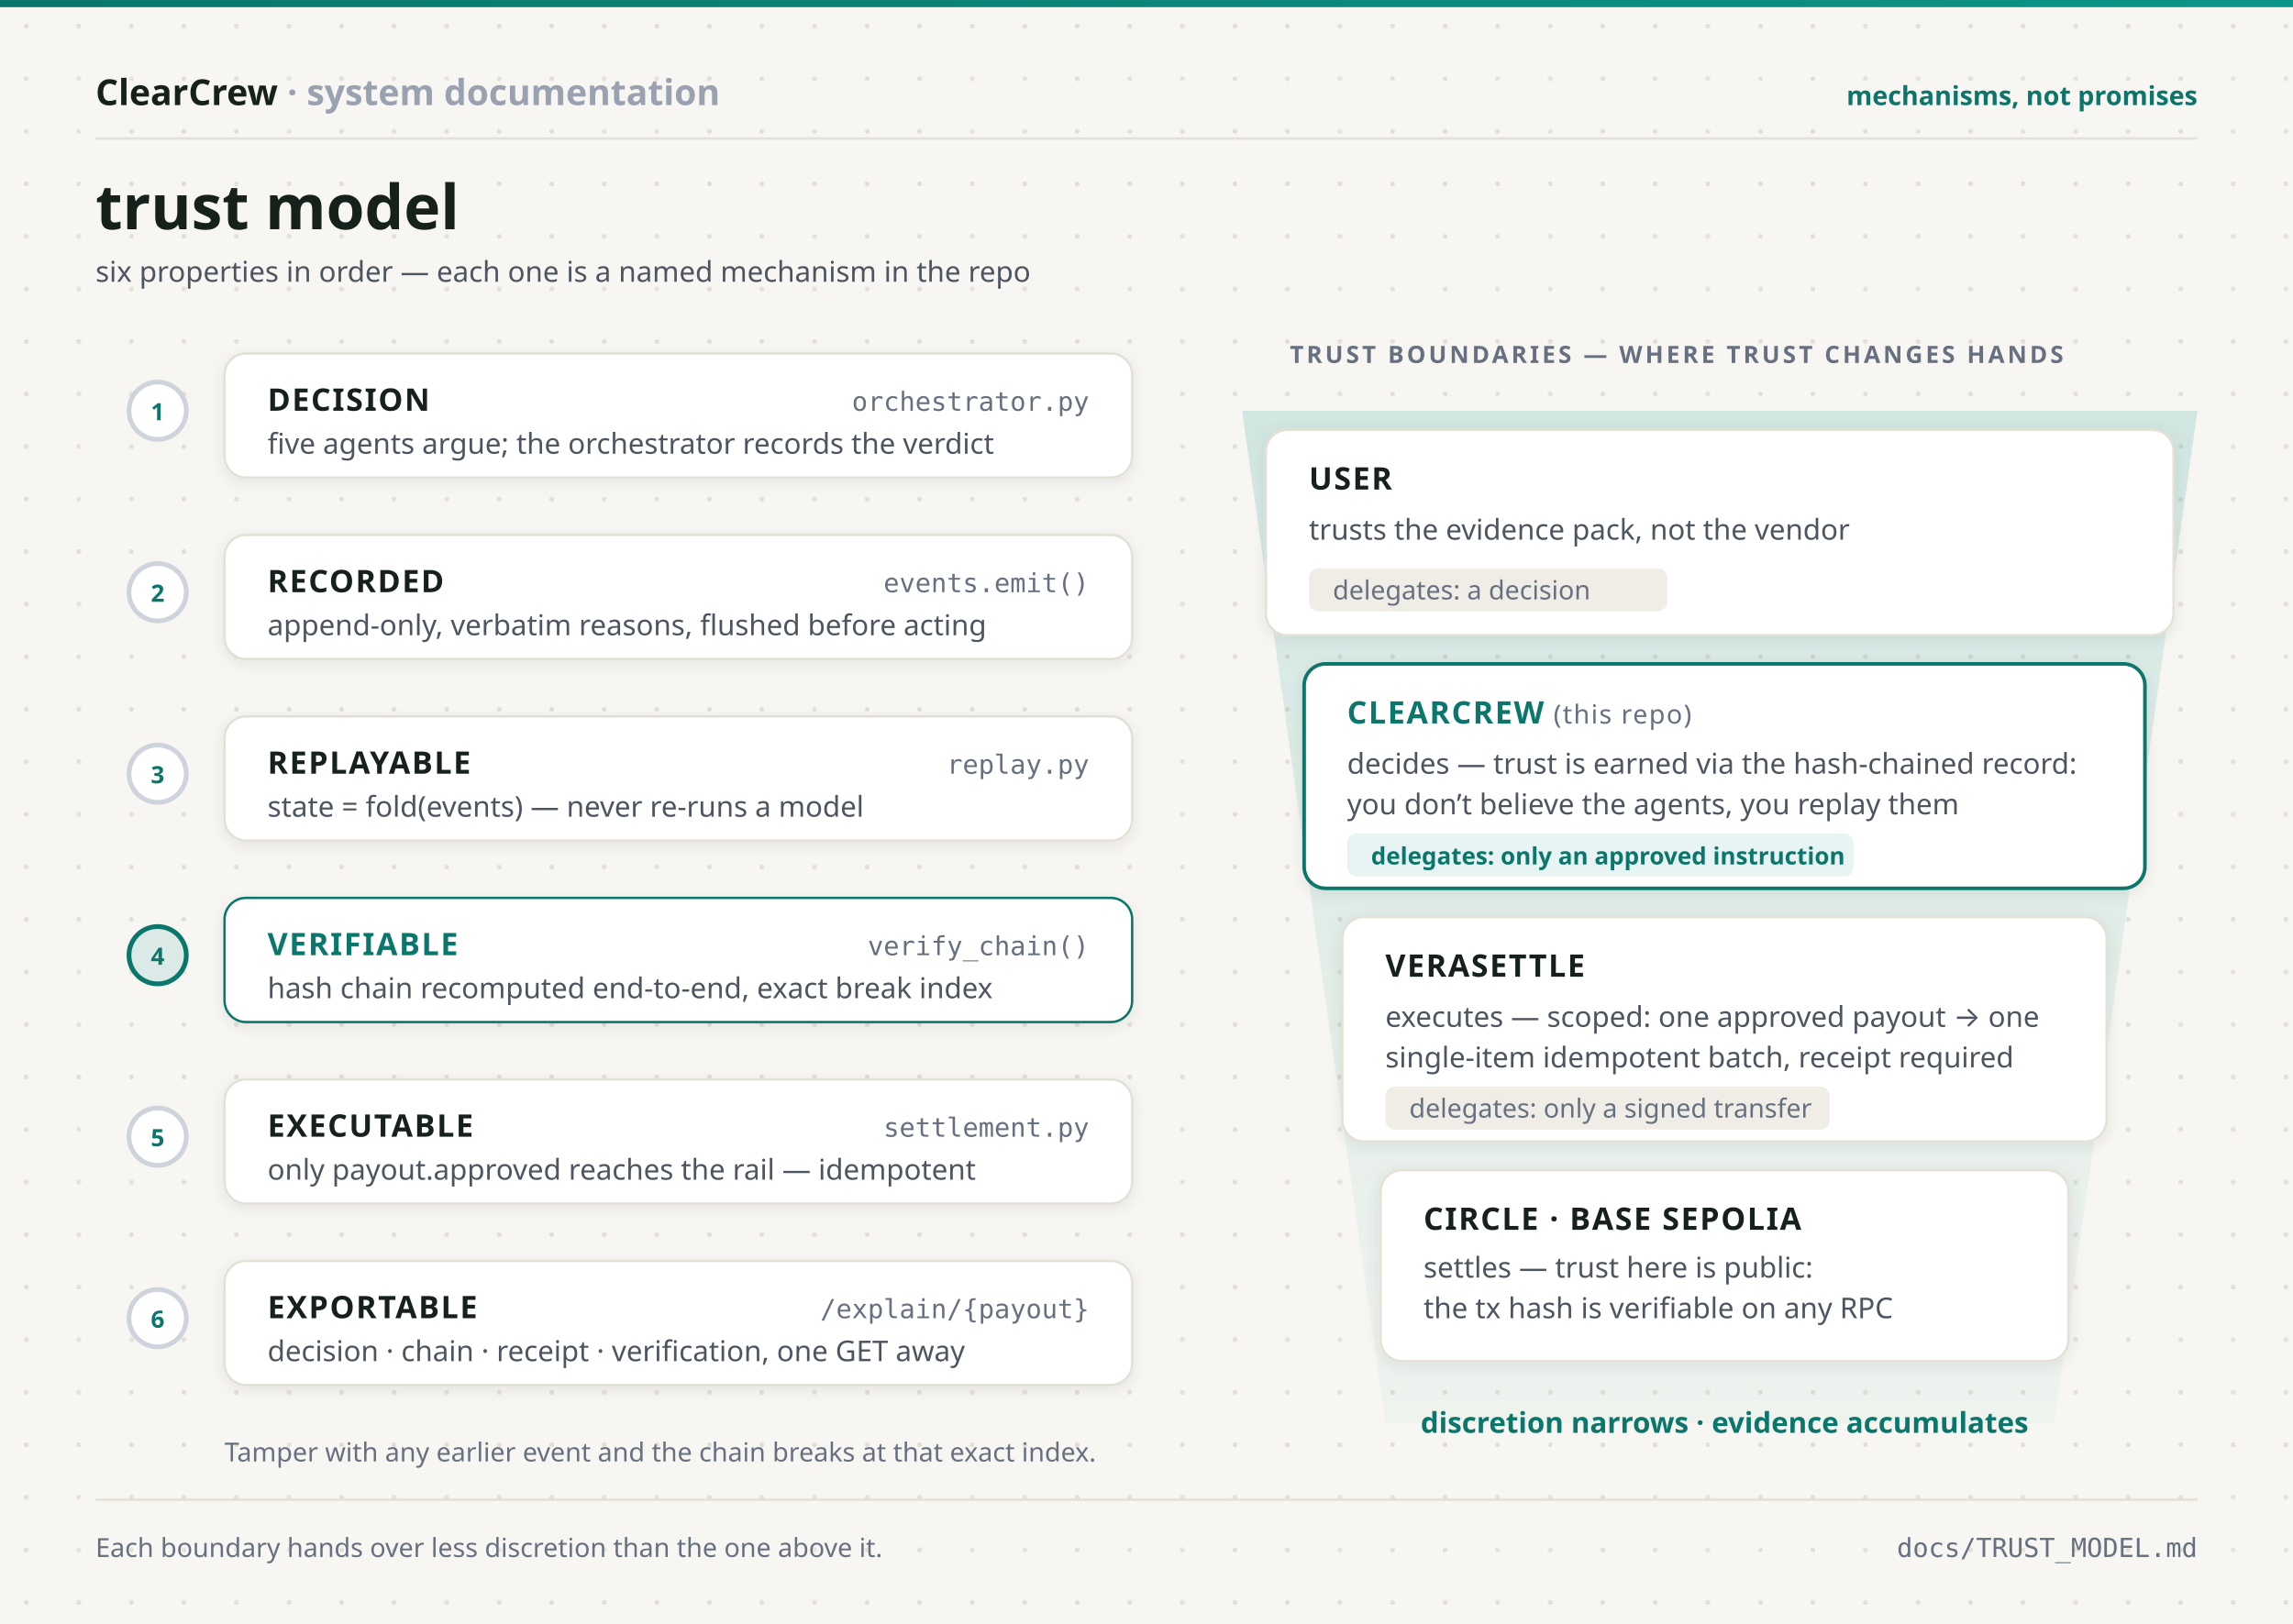
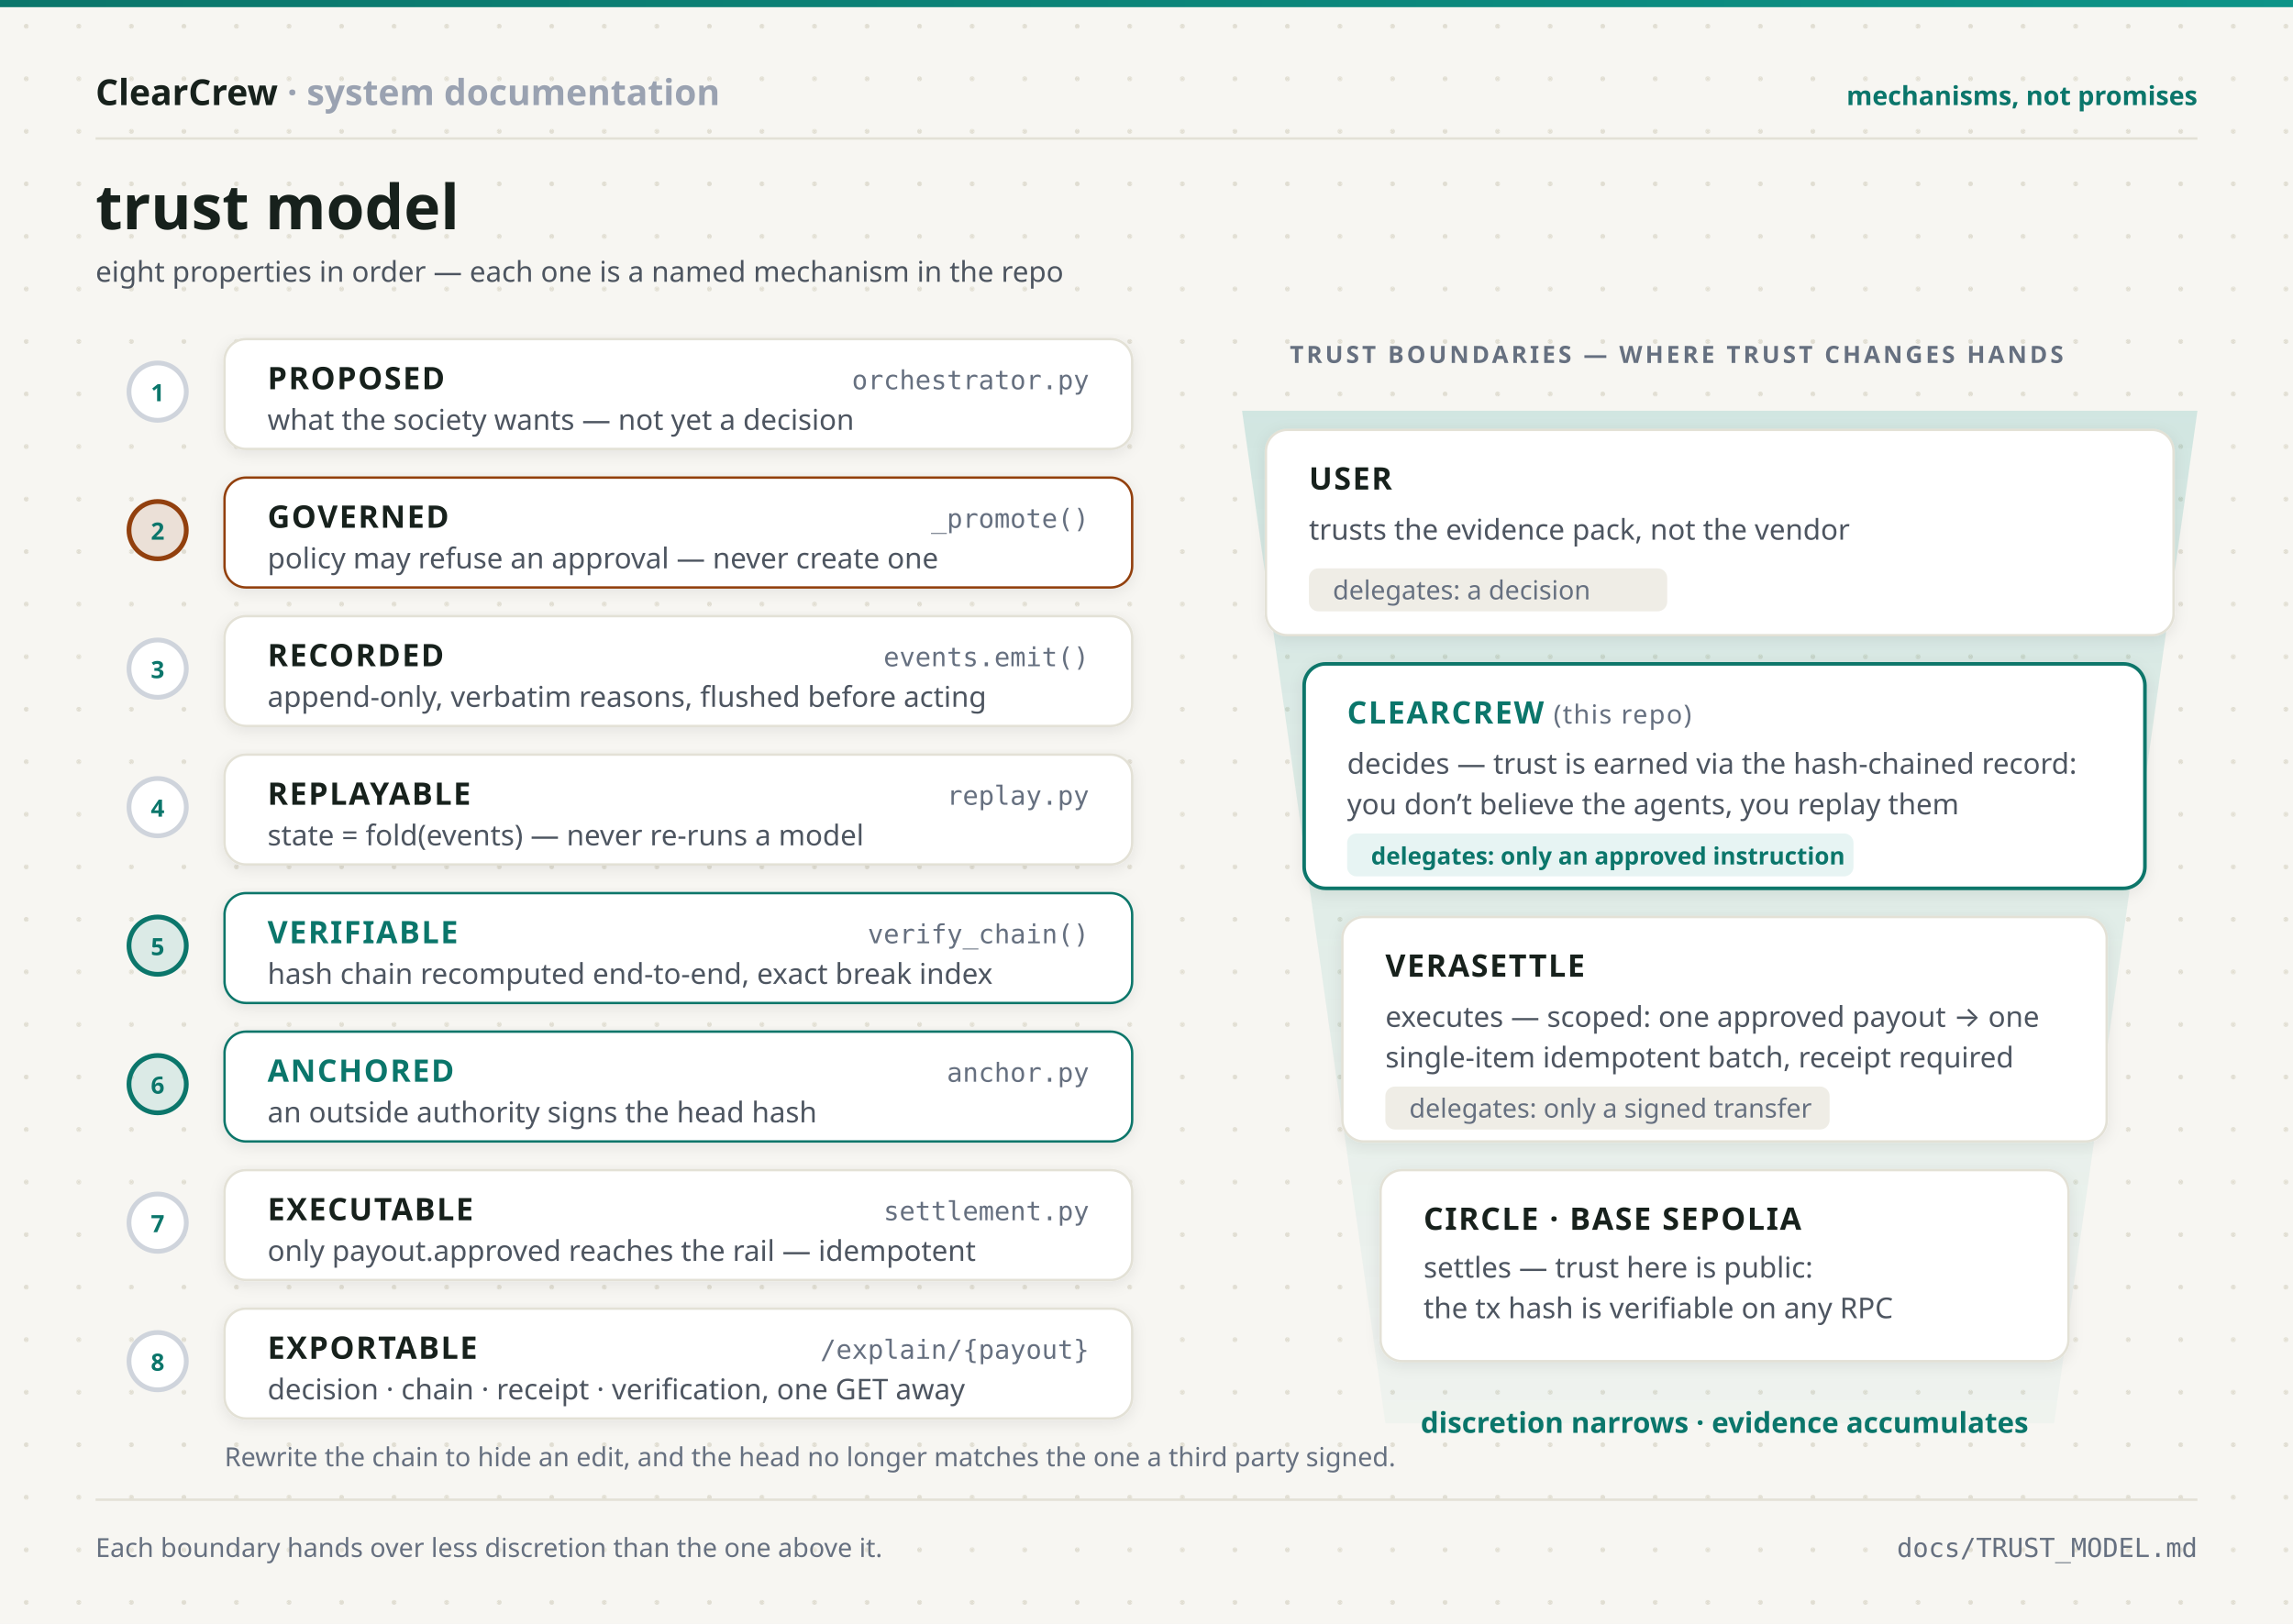
<svg xmlns="http://www.w3.org/2000/svg" viewBox="0 0 960 680" font-family="'IBM Plex Sans','Segoe UI',-apple-system,sans-serif">
  <defs>
    <marker id="arrT" viewBox="0 0 10 10" refX="9" refY="5" markerWidth="7" markerHeight="7" orient="auto-start-reverse">
      <path d="M0 0L10 5L0 10z" fill="#0b766b" />
    </marker>
    <pattern id="dots" width="22" height="22" patternUnits="userSpaceOnUse">
      <circle cx="11" cy="11" r="1" fill="#e0ddd2" />
    </pattern>
    <filter id="ps" x="-8%" y="-8%" width="116%" height="124%">
      <feDropShadow dx="0" dy="1.5" stdDeviation="3" flood-color="#17211c" flood-opacity=".08" />
    </filter>
    <linearGradient id="tealbar" x1="0" y1="0" x2="1" y2="0">
      <stop offset="0" stop-color="#0b766b" />
      <stop offset="1" stop-color="#0d9488" />
    </linearGradient>
    <linearGradient id="spine" x1="0" y1="0" x2="0" y2="1">
      <stop offset="0" stop-color="#cfd4dc" />
      <stop offset="1" stop-color="#0b766b" />
    </linearGradient>
    <linearGradient id="narrow" x1="0" y1="0" x2="0" y2="1">
      <stop offset="0" stop-color="rgba(13,148,136,.16)" />
      <stop offset="1" stop-color="rgba(13,148,136,.03)" />
    </linearGradient>
  </defs>
  <style>
    .panel { fill:#ffffff; stroke:#e3e1d6; filter:url(#ps); }
    .t   { fill:#17211c; font-size:15px; font-weight:600; }
    .s   { fill:#4d5560; font-size:12px; }
    .d   { fill:#667080; font-size:11px; }
    .mono{ font-family:'IBM Plex Mono','SF Mono',Consolas,monospace; }
    .step{ fill:#17211c; font-size:13px; font-weight:700; letter-spacing:.05em; }
    .num { fill:#0b766b; font-size:10px; font-weight:700; }
    .lbl { fill:#667080; font-size:10px; letter-spacing:.12em; font-weight:700; }
    .teal{ fill:#0b766b; }
  </style>
  <rect width="960" height="680" fill="#f7f6f2" />
  <rect width="960" height="680" fill="url(#dots)" />
  <rect x="0" y="0" width="960" height="3" fill="url(#tealbar)" />
  <text x="40" y="44" class="t" font-size="13">ClearCrew <tspan fill="#9aa2b1">· system documentation</tspan>
  </text>
  <text x="920" y="44" text-anchor="end" class="teal" font-size="11" font-weight="600">mechanisms, not promises</text>
  <line x1="40" y1="58" x2="920" y2="58" stroke="#e3e1d6" />
  <text x="40" y="96" fill="#17211c" font-size="26" font-weight="700" letter-spacing="-.02">trust model</text>
-   <text x="40" y="118" class="s">six properties in order — each one is a named mechanism in the repo</text>
-   <line x1="66" y1="150" x2="66" y2="618" stroke="url(#spine)" stroke-width="2.5" />
+   <text x="40" y="118" class="s">eight properties in order — each one is a named mechanism in the repo</text>
+   <line x1="66" y1="146" x2="66" y2="600" stroke="url(#spine)" stroke-width="2.5" />
  <g>
-     <circle cx="66" cy="172" r="12" fill="#ffffff" stroke="#cfd4dc" stroke-width="2" />
-     <text x="66" y="176" class="num" text-anchor="middle">1</text>
-     <rect x="94" y="148" width="380" height="52" rx="9" class="panel" />
-     <text x="112" y="172" class="step">DECISION</text>
-     <text x="112" y="190" class="s">five agents argue; the orchestrator records the verdict</text>
-     <text x="456" y="172" class="d mono" text-anchor="end">orchestrator.py</text>
-     <circle cx="66" cy="248" r="12" fill="#ffffff" stroke="#cfd4dc" stroke-width="2" />
-     <text x="66" y="252" class="num" text-anchor="middle">2</text>
-     <rect x="94" y="224" width="380" height="52" rx="9" class="panel" />
-     <text x="112" y="248" class="step">RECORDED</text>
-     <text x="112" y="266" class="s">append-only, verbatim reasons, flushed before acting</text>
-     <text x="456" y="248" class="d mono" text-anchor="end">events.emit()</text>
-     <circle cx="66" cy="324" r="12" fill="#ffffff" stroke="#cfd4dc" stroke-width="2" />
-     <text x="66" y="328" class="num" text-anchor="middle">3</text>
-     <rect x="94" y="300" width="380" height="52" rx="9" class="panel" />
-     <text x="112" y="324" class="step">REPLAYABLE</text>
-     <text x="112" y="342" class="s">state = fold(events) — never re-runs a model</text>
-     <text x="456" y="324" class="d mono" text-anchor="end">replay.py</text>
-     <circle cx="66" cy="400" r="12" fill="rgba(13,148,136,.12)" stroke="#0b766b" stroke-width="2" />
-     <text x="66" y="404" class="num" text-anchor="middle">4</text>
-     <rect x="94" y="376" width="380" height="52" rx="9" fill="#ffffff" stroke="#0b766b" filter="url(#ps)" />
-     <text x="112" y="400" class="step teal">VERIFIABLE</text>
-     <text x="112" y="418" class="s">hash chain recomputed end-to-end, exact break index</text>
-     <text x="456" y="400" class="d mono" text-anchor="end">verify_chain()</text>
-     <circle cx="66" cy="476" r="12" fill="#ffffff" stroke="#cfd4dc" stroke-width="2" />
-     <text x="66" y="480" class="num" text-anchor="middle">5</text>
-     <rect x="94" y="452" width="380" height="52" rx="9" class="panel" />
-     <text x="112" y="476" class="step">EXECUTABLE</text>
-     <text x="112" y="494" class="s">only payout.approved reaches the rail — idempotent</text>
-     <text x="456" y="476" class="d mono" text-anchor="end">settlement.py</text>
-     <circle cx="66" cy="552" r="12" fill="#ffffff" stroke="#cfd4dc" stroke-width="2" />
-     <text x="66" y="556" class="num" text-anchor="middle">6</text>
-     <rect x="94" y="528" width="380" height="52" rx="9" class="panel" />
-     <text x="112" y="552" class="step">EXPORTABLE</text>
-     <text x="112" y="570" class="s">decision · chain · receipt · verification, one GET away</text>
-     <text x="456" y="552" class="d mono" text-anchor="end">/explain/{payout}</text>
+     <circle cx="66" cy="164" r="12" fill="#ffffff" stroke="#cfd4dc" stroke-width="2" />
+     <text x="66" y="168" class="num" text-anchor="middle">1</text>
+     <rect x="94" y="142" width="380" height="46" rx="9" class="panel" />
+     <text x="112" y="163" class="step">PROPOSED</text>
+     <text x="112" y="180" class="s">what the society wants — not yet a decision</text>
+     <text x="456" y="163" class="d mono" text-anchor="end">orchestrator.py</text>
+     <circle cx="66" cy="222" r="12" fill="rgba(146,64,14,.12)" stroke="#92400e" stroke-width="2" />
+     <text x="66" y="226" class="num" text-anchor="middle" fill="#92400e">2</text>
+     <rect x="94" y="200" width="380" height="46" rx="9" fill="#ffffff" stroke="#92400e" filter="url(#ps)" />
+     <text x="112" y="221" class="step" fill="#92400e">GOVERNED</text>
+     <text x="112" y="238" class="s">policy may refuse an approval — never create one</text>
+     <text x="456" y="221" class="d mono" text-anchor="end">_promote()</text>
+     <circle cx="66" cy="280" r="12" fill="#ffffff" stroke="#cfd4dc" stroke-width="2" />
+     <text x="66" y="284" class="num" text-anchor="middle">3</text>
+     <rect x="94" y="258" width="380" height="46" rx="9" class="panel" />
+     <text x="112" y="279" class="step">RECORDED</text>
+     <text x="112" y="296" class="s">append-only, verbatim reasons, flushed before acting</text>
+     <text x="456" y="279" class="d mono" text-anchor="end">events.emit()</text>
+     <circle cx="66" cy="338" r="12" fill="#ffffff" stroke="#cfd4dc" stroke-width="2" />
+     <text x="66" y="342" class="num" text-anchor="middle">4</text>
+     <rect x="94" y="316" width="380" height="46" rx="9" class="panel" />
+     <text x="112" y="337" class="step">REPLAYABLE</text>
+     <text x="112" y="354" class="s">state = fold(events) — never re-runs a model</text>
+     <text x="456" y="337" class="d mono" text-anchor="end">replay.py</text>
+     <circle cx="66" cy="396" r="12" fill="rgba(13,148,136,.12)" stroke="#0b766b" stroke-width="2" />
+     <text x="66" y="400" class="num" text-anchor="middle">5</text>
+     <rect x="94" y="374" width="380" height="46" rx="9" fill="#ffffff" stroke="#0b766b" filter="url(#ps)" />
+     <text x="112" y="395" class="step teal">VERIFIABLE</text>
+     <text x="112" y="412" class="s">hash chain recomputed end-to-end, exact break index</text>
+     <text x="456" y="395" class="d mono" text-anchor="end">verify_chain()</text>
+     <circle cx="66" cy="454" r="12" fill="rgba(13,148,136,.12)" stroke="#0b766b" stroke-width="2" />
+     <text x="66" y="458" class="num" text-anchor="middle">6</text>
+     <rect x="94" y="432" width="380" height="46" rx="9" fill="#ffffff" stroke="#0b766b" filter="url(#ps)" />
+     <text x="112" y="453" class="step teal">ANCHORED</text>
+     <text x="112" y="470" class="s">an outside authority signs the head hash</text>
+     <text x="456" y="453" class="d mono" text-anchor="end">anchor.py</text>
+     <circle cx="66" cy="512" r="12" fill="#ffffff" stroke="#cfd4dc" stroke-width="2" />
+     <text x="66" y="516" class="num" text-anchor="middle">7</text>
+     <rect x="94" y="490" width="380" height="46" rx="9" class="panel" />
+     <text x="112" y="511" class="step">EXECUTABLE</text>
+     <text x="112" y="528" class="s">only payout.approved reaches the rail — idempotent</text>
+     <text x="456" y="511" class="d mono" text-anchor="end">settlement.py</text>
+     <circle cx="66" cy="570" r="12" fill="#ffffff" stroke="#cfd4dc" stroke-width="2" />
+     <text x="66" y="574" class="num" text-anchor="middle">8</text>
+     <rect x="94" y="548" width="380" height="46" rx="9" class="panel" />
+     <text x="112" y="569" class="step">EXPORTABLE</text>
+     <text x="112" y="586" class="s">decision · chain · receipt · verification, one GET away</text>
+     <text x="456" y="569" class="d mono" text-anchor="end">/explain/{payout}</text>
  </g>
-   <text x="94" y="612" class="d">Tamper with any earlier event and the chain breaks at that exact index.</text>
+   <text x="94" y="614" class="d">Rewrite the chain to hide an edit, and the head no longer matches the one a third party signed.</text>
  <text x="540" y="152" class="lbl">TRUST BOUNDARIES — WHERE TRUST CHANGES HANDS</text>
  <path d="M520 172 L920 172 L860 596 L580 596 Z" fill="url(#narrow)" />
  <rect x="530" y="180" width="380" height="86" rx="9" class="panel" />
  <text x="548" y="205" class="step" font-size="12">USER</text>
  <text x="548" y="226" class="s">trusts the evidence pack, not the vendor</text>
  <rect x="548" y="238" width="150" height="18" rx="4" fill="#efede6" />
  <text x="558" y="251" class="d" font-size="10">delegates: a decision</text>
  <rect x="546" y="278" width="352" height="94" rx="9" fill="#ffffff" stroke="#0b766b" stroke-width="1.5" filter="url(#ps)" />
  <text x="564" y="303" class="step teal" font-size="12">CLEARCREW <tspan class="d" font-weight="400" font-size="10.5">(this repo)</tspan>
  </text>
  <text x="564" y="324" class="s">decides — trust is earned via the hash-chained record:</text>
  <text x="564" y="341" class="s">you don’t believe the agents, you replay them</text>
  <rect x="564" y="349" width="212" height="18" rx="4" fill="rgba(13,148,136,.10)" />
  <text x="574" y="362" class="teal" font-size="10" font-weight="600">delegates: only an approved instruction</text>
  <rect x="562" y="384" width="320" height="94" rx="9" class="panel" />
  <text x="580" y="409" class="step" font-size="12">VERASETTLE</text>
  <text x="580" y="430" class="s">executes — scoped: one approved payout → one</text>
  <text x="580" y="447" class="s">single-item idempotent batch, receipt required</text>
  <rect x="580" y="455" width="186" height="18" rx="4" fill="#efede6" />
  <text x="590" y="468" class="d" font-size="10">delegates: only a signed transfer</text>
  <rect x="578" y="490" width="288" height="80" rx="9" class="panel" />
  <text x="596" y="515" class="step" font-size="11.5">CIRCLE · BASE SEPOLIA</text>
  <text x="596" y="535" class="s">settles — trust here is public:</text>
  <text x="596" y="552" class="s">the tx hash is verifiable on any RPC</text>
  <text x="722" y="600" class="teal" font-size="12" font-weight="700" text-anchor="middle">discretion narrows · evidence accumulates</text>
  <line x1="40" y1="628" x2="920" y2="628" stroke="#e3e1d6" />
  <text x="40" y="652" class="d">Each boundary hands over less discretion than the one above it.</text>
  <text x="920" y="652" text-anchor="end" class="d mono">docs/TRUST_MODEL.md</text>
</svg>
